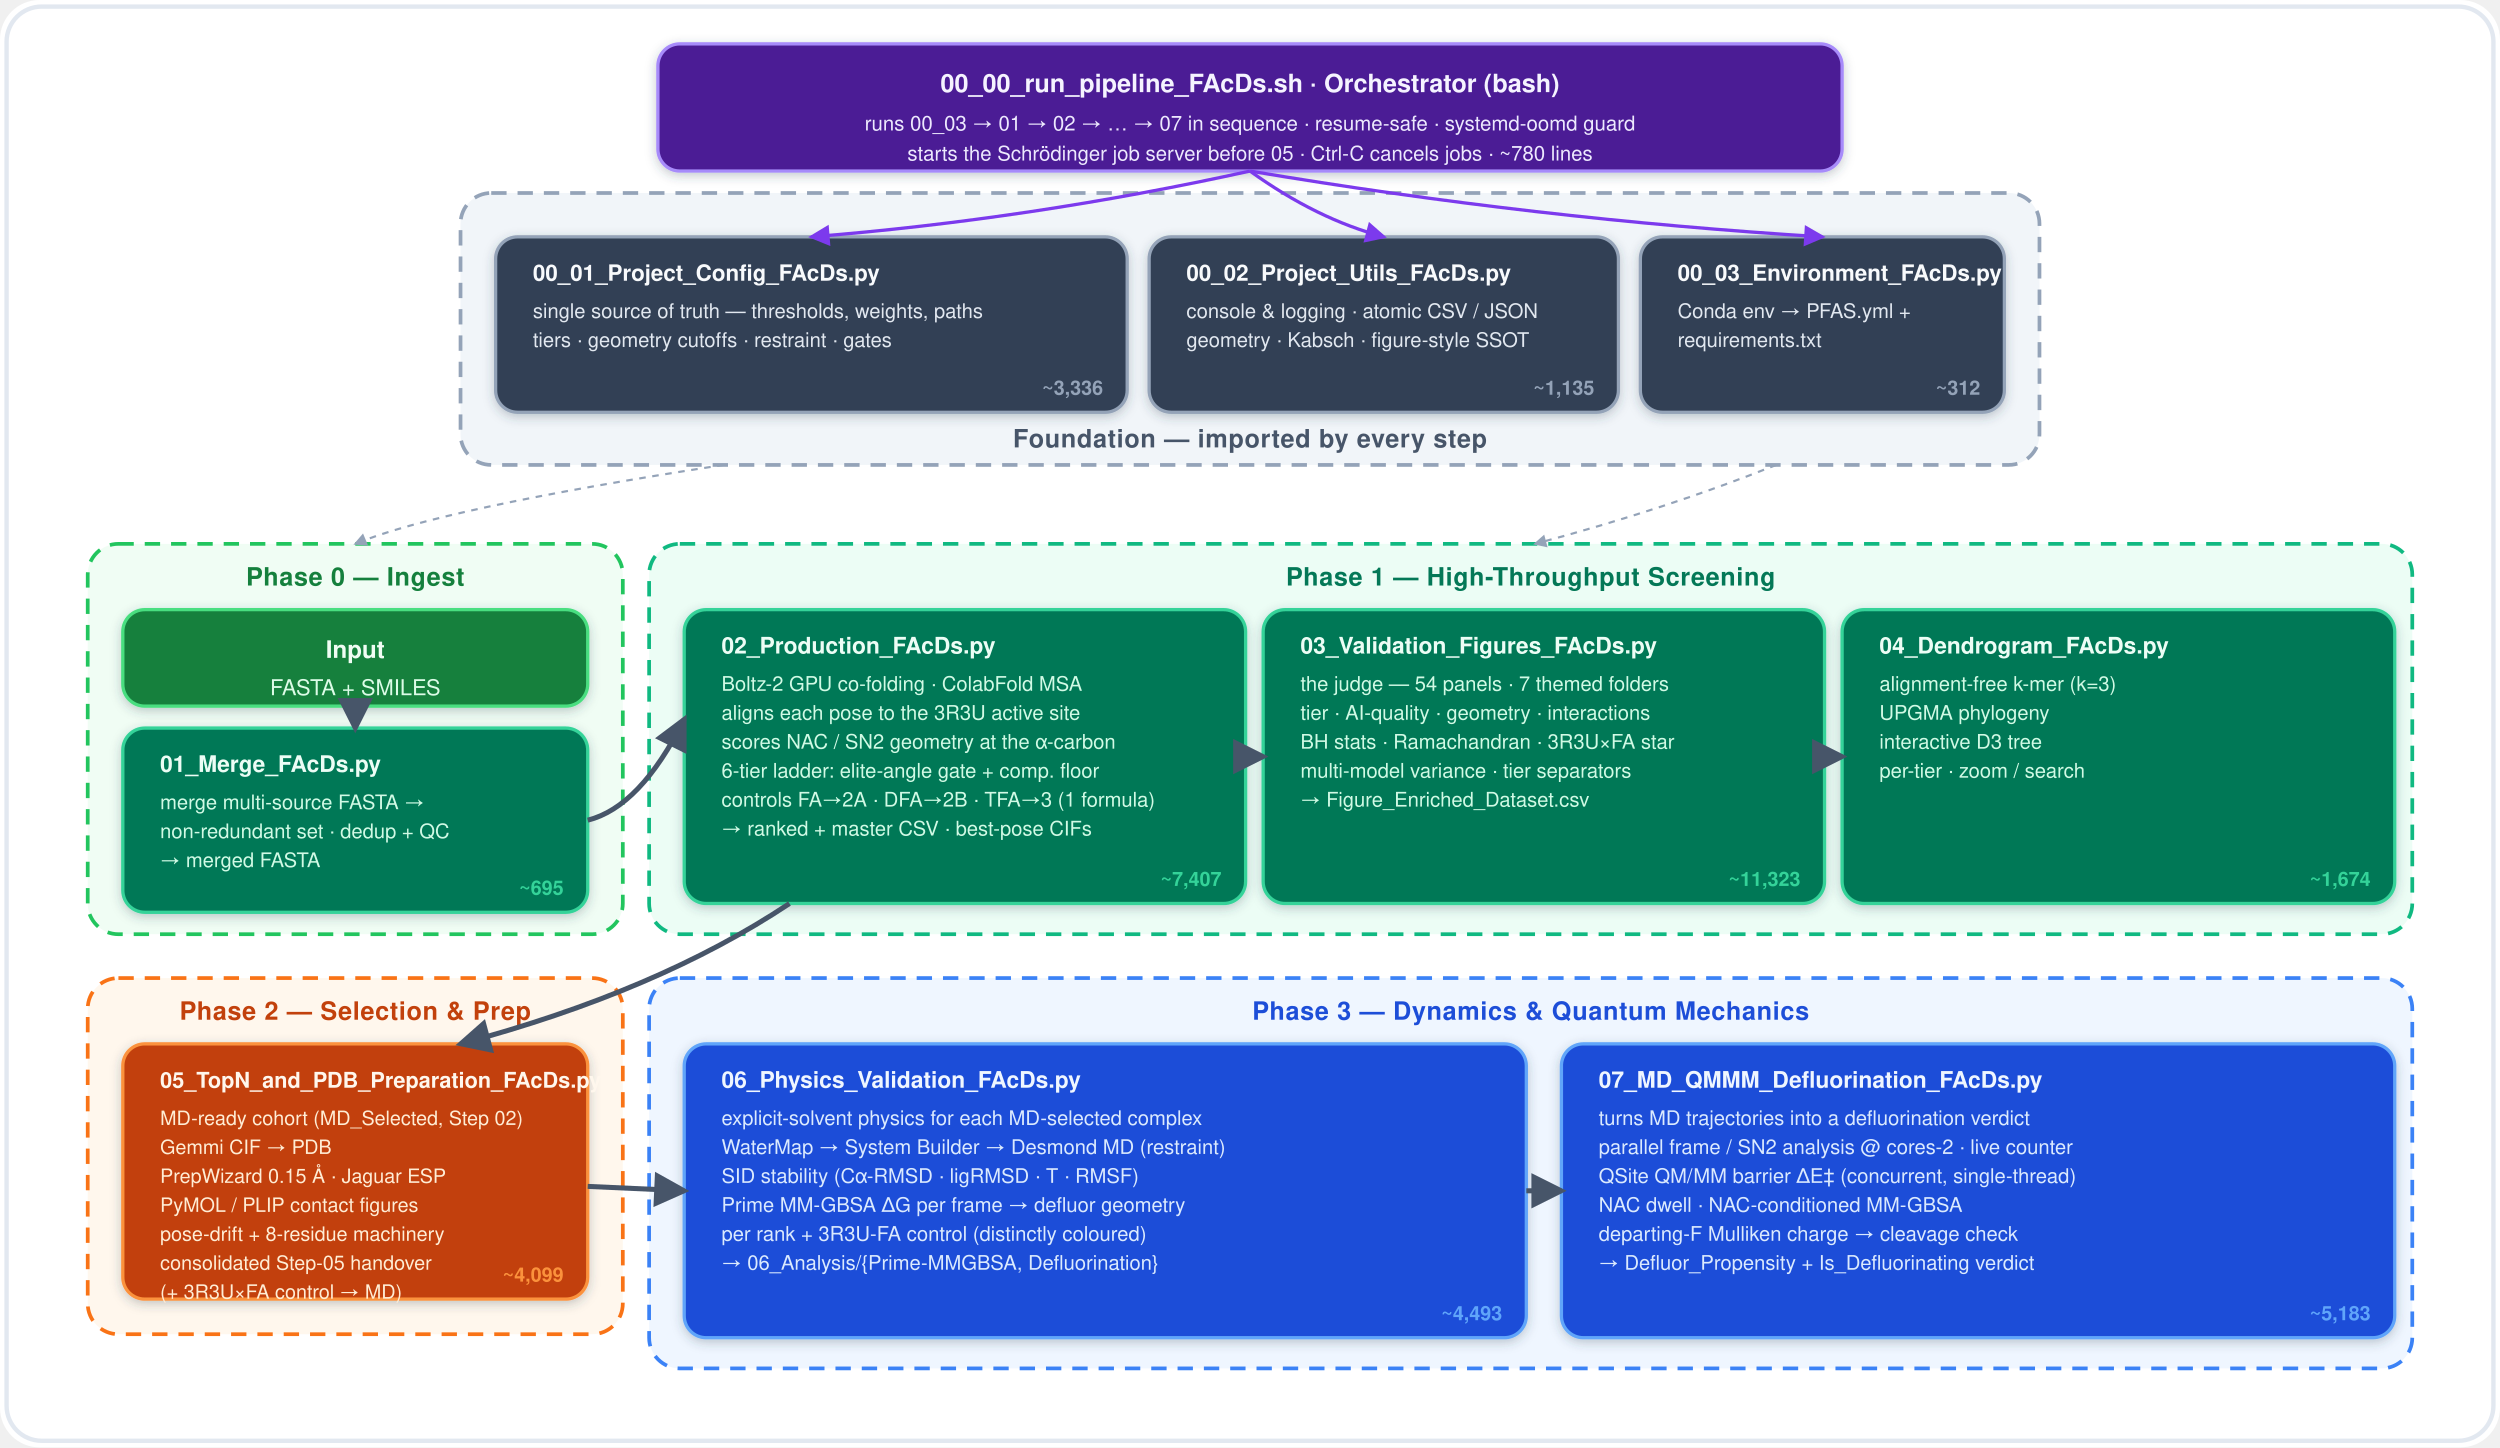
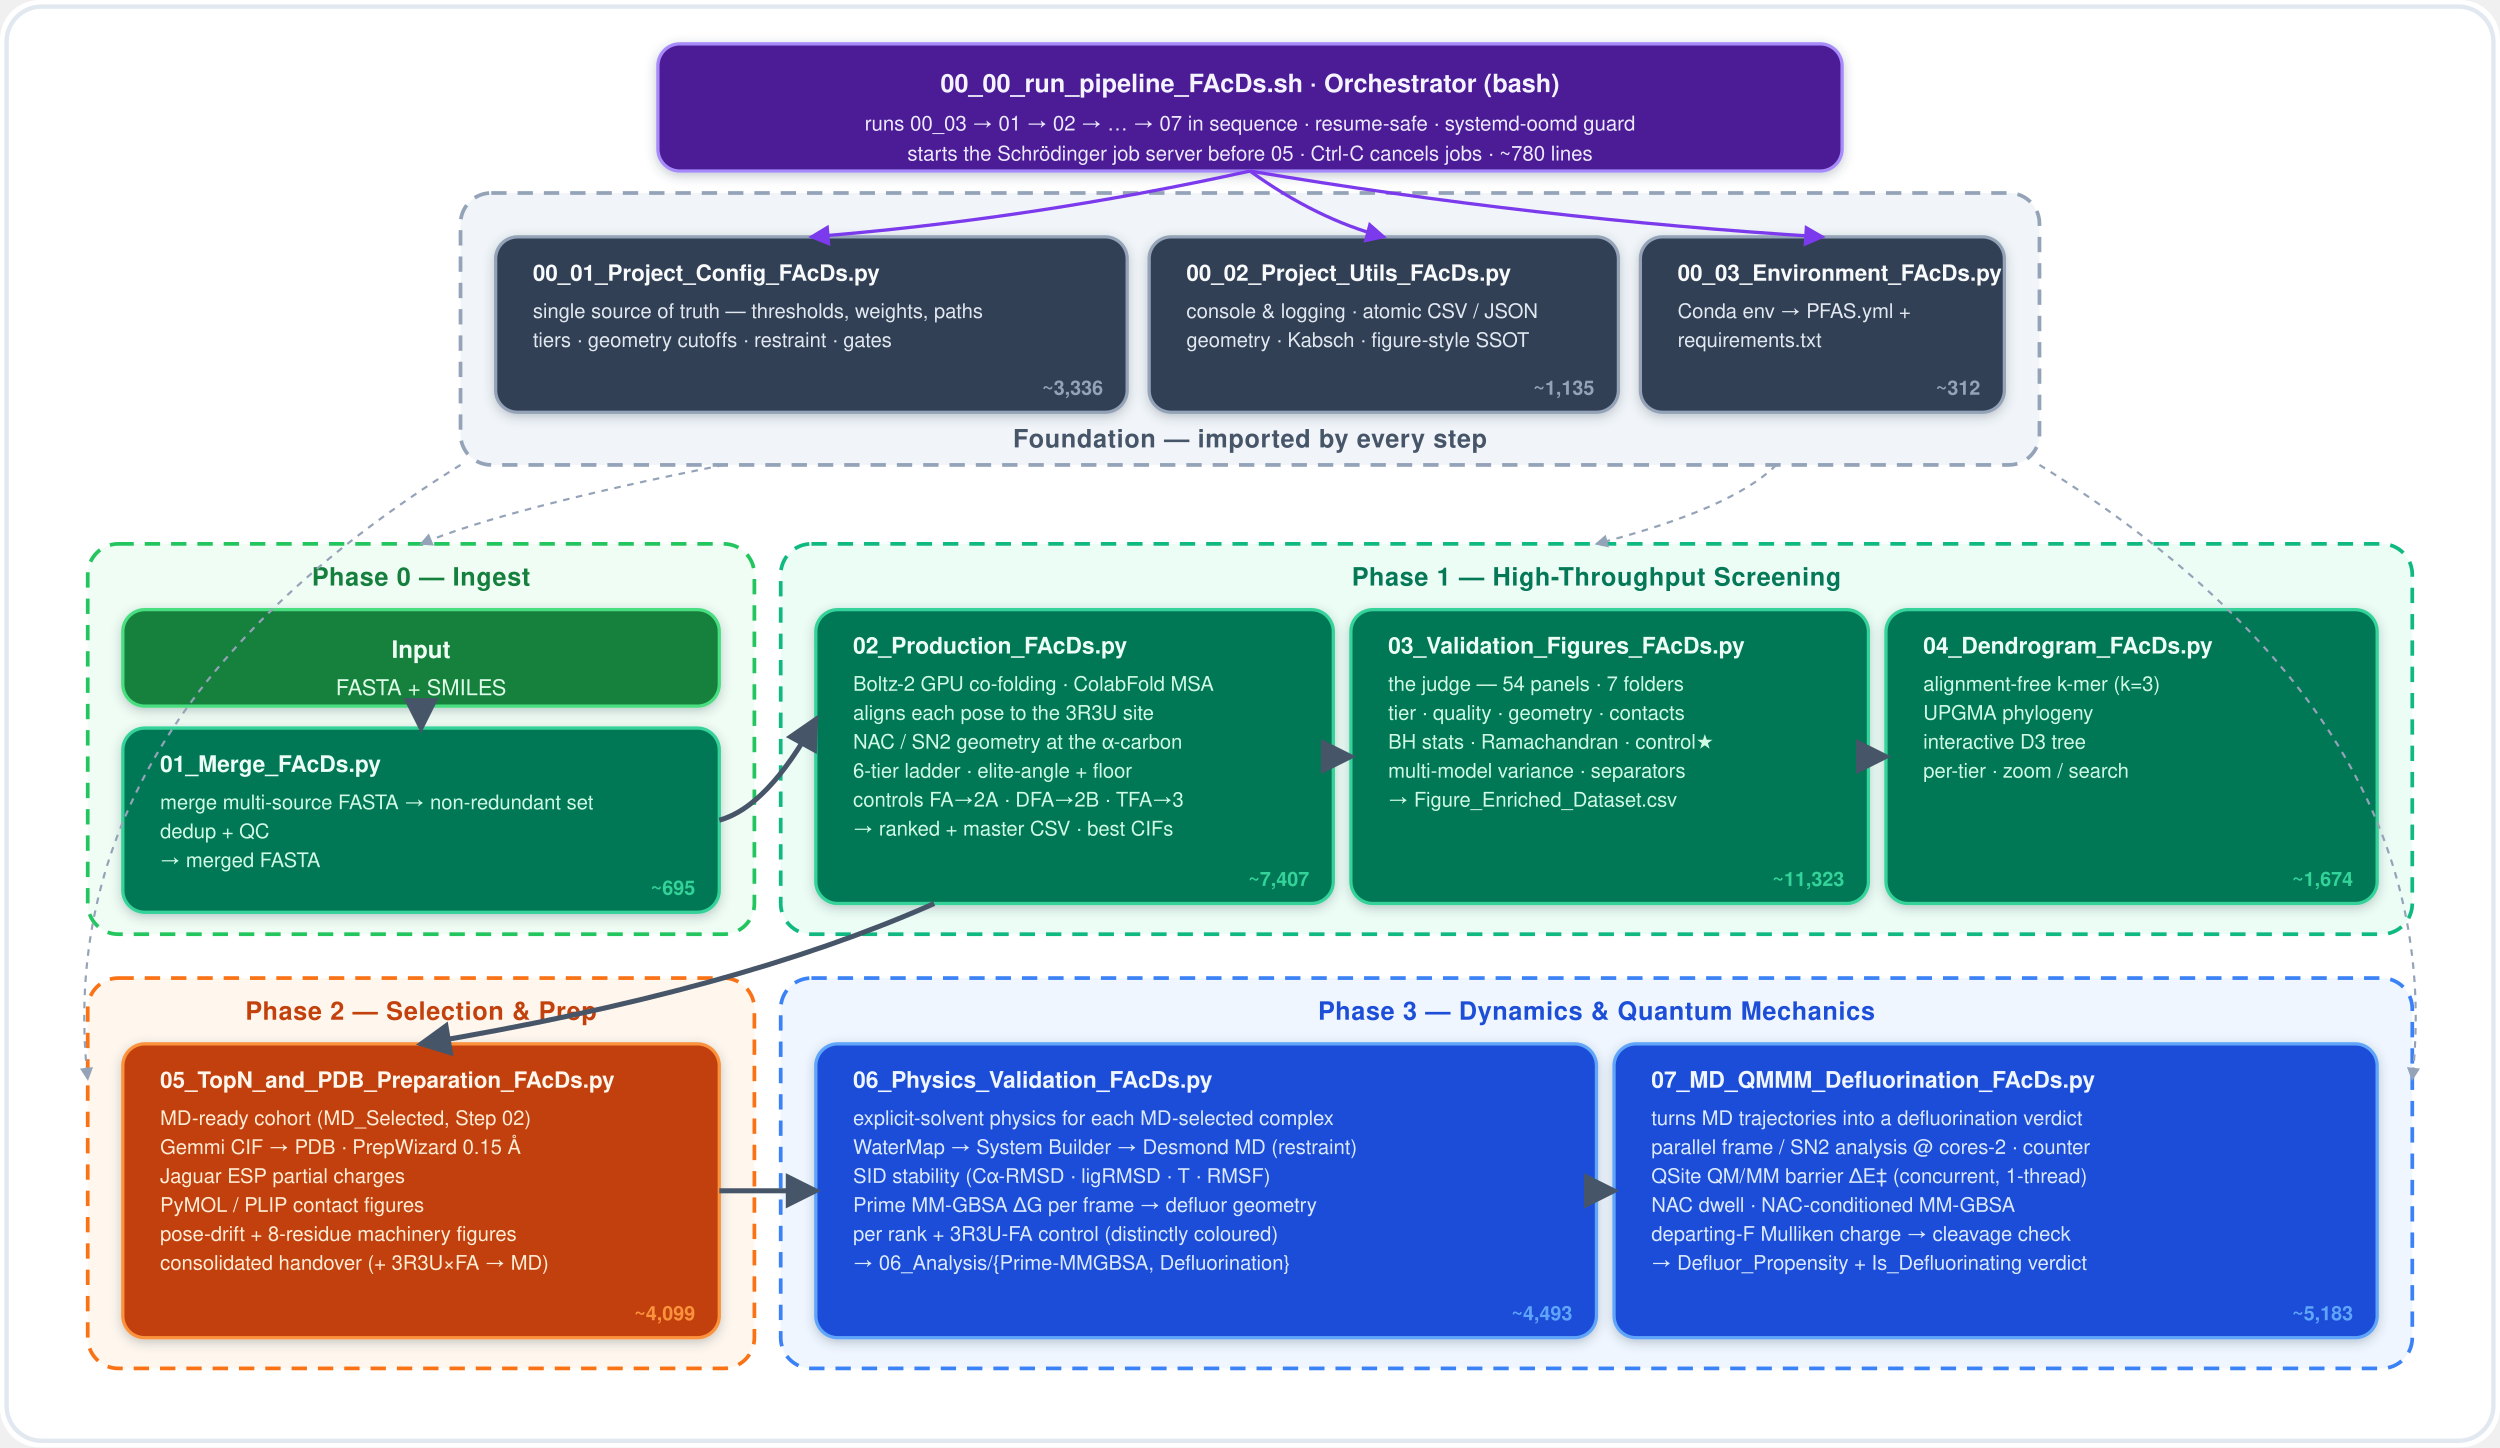
<svg xmlns="http://www.w3.org/2000/svg" viewBox="0 0 1140 660" width="1140" height="660" font-family="Montserrat, 'Segoe UI', Helvetica, Arial, sans-serif">
  <defs>
    <marker id="arrow" viewBox="0 0 10 10" refX="8.5" refY="5" markerWidth="7" markerHeight="7" orient="auto-start-reverse">
      <path d="M0 0 L10 5 L0 10 z" fill="#475569" />
    </marker>
    <marker id="vio" viewBox="0 0 10 10" refX="8.5" refY="5" markerWidth="6.5" markerHeight="6.5" orient="auto-start-reverse">
      <path d="M0 0 L10 5 L0 10 z" fill="#7c3aed" />
    </marker>
    <marker id="gry" viewBox="0 0 10 10" refX="8.5" refY="5" markerWidth="6" markerHeight="6" orient="auto-start-reverse">
      <path d="M0 0 L10 5 L0 10 z" fill="#94a3b8" />
    </marker>
    <filter id="ds" x="-15%" y="-15%" width="130%" height="130%">
      <feDropShadow dx="0" dy="1.5" stdDeviation="2.4" flood-color="#334155" flood-opacity="0.28" />
    </filter>
  </defs>
  <rect x="0" y="0" width="1140" height="660" rx="18" fill="#ffffff" />
  <rect x="3" y="3" width="1134" height="654" rx="16" fill="none" stroke="#e2e8f0" stroke-width="2" />
  <g filter="url(#ds)">
    <rect x="300.0" y="20" width="540" height="58" rx="10" fill="#4c1d95" stroke="#a78bfa" stroke-width="1.5" />
  </g>
  <text x="570.0" y="42" font-size="11.5" font-weight="800" fill="#f5f3ff" text-anchor="middle">00_00_run_pipeline_FAcDs.sh   ·   Orchestrator (bash)</text>
  <text x="570.0" y="59.5" font-size="9.3" fill="#ede9fe" text-anchor="middle">runs 00_03 → 01 → 02 → … → 07 in sequence · resume-safe · systemd-oomd guard</text>
  <text x="570.0" y="73.2" font-size="9.3" fill="#ede9fe" text-anchor="middle">starts the Schrödinger job server before 05 · Ctrl-C cancels jobs · ~780 lines</text>
  <rect x="210" y="88" width="720" height="124" rx="14" fill="#f1f5f9" stroke="#94a3b8" stroke-width="1.7" stroke-dasharray="7 5" />
  <text x="570.0" y="204" font-size="11.5" font-weight="800" fill="#475569" text-anchor="middle" letter-spacing="0.3">Foundation — imported by every step</text>
  <g filter="url(#ds)">
    <rect x="226" y="108" width="288" height="80" rx="10" fill="#334155" stroke="#94a3b8" stroke-width="1.5" />
  </g>
  <text x="243" y="128" font-size="10.2" font-weight="800" fill="#f8fafc">00_01_Project_Config_FAcDs.py</text>
  <text x="243" y="145" font-size="9.2" fill="#e2e8f0">single source of truth — thresholds, weights, paths</text>
  <text x="243" y="158.2" font-size="9.2" fill="#e2e8f0">tiers · geometry cutoffs · restraint · gates</text>
  <text x="503" y="180" font-size="9" font-weight="700" fill="#94a3b8" text-anchor="end">~3,336</text>
  <g filter="url(#ds)">
    <rect x="524" y="108" width="214" height="80" rx="10" fill="#334155" stroke="#94a3b8" stroke-width="1.5" />
  </g>
  <text x="541" y="128" font-size="10.2" font-weight="800" fill="#f8fafc">00_02_Project_Utils_FAcDs.py</text>
  <text x="541" y="145" font-size="9.2" fill="#e2e8f0">console &amp; logging · atomic CSV / JSON</text>
  <text x="541" y="158.2" font-size="9.2" fill="#e2e8f0">geometry · Kabsch · figure-style SSOT</text>
  <text x="727" y="180" font-size="9" font-weight="700" fill="#94a3b8" text-anchor="end">~1,135</text>
  <g filter="url(#ds)">
    <rect x="748" y="108" width="166" height="80" rx="10" fill="#334155" stroke="#94a3b8" stroke-width="1.5" />
  </g>
  <text x="765" y="128" font-size="10.2" font-weight="800" fill="#f8fafc">00_03_Environment_FAcDs.py</text>
  <text x="765" y="145" font-size="9.2" fill="#e2e8f0">Conda env → PFAS.yml +</text>
  <text x="765" y="158.2" font-size="9.2" fill="#e2e8f0">requirements.txt</text>
  <text x="903" y="180" font-size="9" font-weight="700" fill="#94a3b8" text-anchor="end">~312</text>
  <path d="M570 78 Q470.0 100 370 108" fill="none" stroke="#7c3aed" stroke-width="1.5" marker-end="url(#vio)" />
  <path d="M570 78 Q600.5 100 631 108" fill="none" stroke="#7c3aed" stroke-width="1.5" marker-end="url(#vio)" />
  <path d="M570 78 Q700.5 100 831 108" fill="none" stroke="#7c3aed" stroke-width="1.5" marker-end="url(#vio)" />
-   <rect x="40" y="248" width="244" height="178" rx="14" fill="#f0fdf4" stroke="#22c55e" stroke-width="1.7" stroke-dasharray="7 5" />
-   <text x="162.0" y="267" font-size="11.5" font-weight="800" fill="#15803d" text-anchor="middle" letter-spacing="0.3">Phase 0 — Ingest</text>
+   <rect x="40" y="248" width="304" height="178" rx="14" fill="#f0fdf4" stroke="#22c55e" stroke-width="1.7" stroke-dasharray="7 5" />
+   <text x="192.0" y="267" font-size="11.5" font-weight="800" fill="#15803d" text-anchor="middle" letter-spacing="0.3">Phase 0 — Ingest</text>
  <g filter="url(#ds)">
-     <rect x="56" y="278" width="212" height="44" rx="10" fill="#15803d" stroke="#4ade80" stroke-width="1.5" />
+     <rect x="56" y="278" width="272" height="44" rx="10" fill="#15803d" stroke="#4ade80" stroke-width="1.5" />
  </g>
-   <text x="162.0" y="300" font-size="11" font-weight="800" fill="#f0fdf4" text-anchor="middle">Input</text>
-   <text x="162.0" y="317" font-size="10" fill="#dcfce7" text-anchor="middle">FASTA + SMILES</text>
+   <text x="192.0" y="300" font-size="11" font-weight="800" fill="#f0fdf4" text-anchor="middle">Input</text>
+   <text x="192.0" y="317" font-size="10" fill="#dcfce7" text-anchor="middle">FASTA + SMILES</text>
  <g filter="url(#ds)">
-     <rect x="56" y="332" width="212" height="84" rx="10" fill="#047857" stroke="#34d399" stroke-width="1.5" />
+     <rect x="56" y="332" width="272" height="84" rx="10" fill="#047857" stroke="#34d399" stroke-width="1.5" />
  </g>
  <text x="73" y="352" font-size="10.4" font-weight="800" fill="#ecfdf5">01_Merge_FAcDs.py</text>
-   <text x="73" y="369" font-size="9.2" fill="#d1fae5">merge multi-source FASTA →</text>
-   <text x="73" y="382.2" font-size="9.2" fill="#d1fae5">non-redundant set · dedup + QC</text>
+   <text x="73" y="369" font-size="9.2" fill="#d1fae5">merge multi-source FASTA → non-redundant set</text>
+   <text x="73" y="382.2" font-size="9.2" fill="#d1fae5">dedup + QC</text>
  <text x="73" y="395.4" font-size="9.2" fill="#d1fae5">→ merged FASTA</text>
-   <text x="257" y="408" font-size="9" font-weight="700" fill="#34d399" text-anchor="end">~695</text>
-   <rect x="296" y="248" width="804" height="178" rx="14" fill="#ecfdf5" stroke="#10b981" stroke-width="1.7" stroke-dasharray="7 5" />
-   <text x="698.0" y="267" font-size="11.5" font-weight="800" fill="#047857" text-anchor="middle" letter-spacing="0.3">Phase 1 — High-Throughput Screening</text>
+   <text x="317" y="408" font-size="9" font-weight="700" fill="#34d399" text-anchor="end">~695</text>
+   <rect x="356" y="248" width="744" height="178" rx="14" fill="#ecfdf5" stroke="#10b981" stroke-width="1.7" stroke-dasharray="7 5" />
+   <text x="728.0" y="267" font-size="11.5" font-weight="800" fill="#047857" text-anchor="middle" letter-spacing="0.3">Phase 1 — High-Throughput Screening</text>
  <g filter="url(#ds)">
-     <rect x="312" y="278" width="256" height="134" rx="10" fill="#047857" stroke="#34d399" stroke-width="1.5" />
+     <rect x="372" y="278" width="236" height="134" rx="10" fill="#047857" stroke="#34d399" stroke-width="1.5" />
  </g>
-   <text x="329" y="298" font-size="10.4" font-weight="800" fill="#ecfdf5">02_Production_FAcDs.py</text>
-   <text x="329" y="315" font-size="9.2" fill="#d1fae5">Boltz-2 GPU co-folding · ColabFold MSA</text>
-   <text x="329" y="328.2" font-size="9.2" fill="#d1fae5">aligns each pose to the 3R3U active site</text>
-   <text x="329" y="341.4" font-size="9.2" fill="#d1fae5">scores NAC / SN2 geometry at the α-carbon</text>
-   <text x="329" y="354.6" font-size="9.2" fill="#d1fae5">6-tier ladder: elite-angle gate + comp. floor</text>
-   <text x="329" y="367.8" font-size="9.2" fill="#d1fae5">controls FA→2A · DFA→2B · TFA→3 (1 formula)</text>
-   <text x="329" y="381" font-size="9.2" fill="#d1fae5">→ ranked + master CSV · best-pose CIFs</text>
-   <text x="557" y="404" font-size="9" font-weight="700" fill="#34d399" text-anchor="end">~7,407</text>
+   <text x="389" y="298" font-size="10.4" font-weight="800" fill="#ecfdf5">02_Production_FAcDs.py</text>
+   <text x="389" y="315" font-size="9.2" fill="#d1fae5">Boltz-2 GPU co-folding · ColabFold MSA</text>
+   <text x="389" y="328.2" font-size="9.2" fill="#d1fae5">aligns each pose to the 3R3U site</text>
+   <text x="389" y="341.4" font-size="9.2" fill="#d1fae5">NAC / SN2 geometry at the α-carbon</text>
+   <text x="389" y="354.6" font-size="9.2" fill="#d1fae5">6-tier ladder · elite-angle + floor</text>
+   <text x="389" y="367.8" font-size="9.2" fill="#d1fae5">controls FA→2A · DFA→2B · TFA→3</text>
+   <text x="389" y="381" font-size="9.2" fill="#d1fae5">→ ranked + master CSV · best CIFs</text>
+   <text x="597" y="404" font-size="9" font-weight="700" fill="#34d399" text-anchor="end">~7,407</text>
  <g filter="url(#ds)">
-     <rect x="576" y="278" width="256" height="134" rx="10" fill="#047857" stroke="#34d399" stroke-width="1.5" />
+     <rect x="616" y="278" width="236" height="134" rx="10" fill="#047857" stroke="#34d399" stroke-width="1.5" />
  </g>
-   <text x="593" y="298" font-size="10.4" font-weight="800" fill="#ecfdf5">03_Validation_Figures_FAcDs.py</text>
-   <text x="593" y="315" font-size="9.2" fill="#d1fae5">the judge — 54 panels · 7 themed folders</text>
-   <text x="593" y="328.2" font-size="9.2" fill="#d1fae5">tier · AI-quality · geometry · interactions</text>
-   <text x="593" y="341.4" font-size="9.2" fill="#d1fae5">BH stats · Ramachandran · 3R3U×FA star</text>
-   <text x="593" y="354.6" font-size="9.2" fill="#d1fae5">multi-model variance · tier separators</text>
-   <text x="593" y="367.8" font-size="9.2" fill="#d1fae5">→ Figure_Enriched_Dataset.csv</text>
-   <text x="821" y="404" font-size="9" font-weight="700" fill="#34d399" text-anchor="end">~11,323</text>
+   <text x="633" y="298" font-size="10.4" font-weight="800" fill="#ecfdf5">03_Validation_Figures_FAcDs.py</text>
+   <text x="633" y="315" font-size="9.2" fill="#d1fae5">the judge — 54 panels · 7 folders</text>
+   <text x="633" y="328.2" font-size="9.2" fill="#d1fae5">tier · quality · geometry · contacts</text>
+   <text x="633" y="341.4" font-size="9.2" fill="#d1fae5">BH stats · Ramachandran · control★</text>
+   <text x="633" y="354.6" font-size="9.2" fill="#d1fae5">multi-model variance · separators</text>
+   <text x="633" y="367.8" font-size="9.2" fill="#d1fae5">→ Figure_Enriched_Dataset.csv</text>
+   <text x="841" y="404" font-size="9" font-weight="700" fill="#34d399" text-anchor="end">~11,323</text>
  <g filter="url(#ds)">
-     <rect x="840" y="278" width="252" height="134" rx="10" fill="#047857" stroke="#34d399" stroke-width="1.5" />
+     <rect x="860" y="278" width="224" height="134" rx="10" fill="#047857" stroke="#34d399" stroke-width="1.5" />
  </g>
-   <text x="857" y="298" font-size="10.4" font-weight="800" fill="#ecfdf5">04_Dendrogram_FAcDs.py</text>
-   <text x="857" y="315" font-size="9.2" fill="#d1fae5">alignment-free k-mer (k=3)</text>
-   <text x="857" y="328.2" font-size="9.2" fill="#d1fae5">UPGMA phylogeny</text>
-   <text x="857" y="341.4" font-size="9.2" fill="#d1fae5">interactive D3 tree</text>
-   <text x="857" y="354.6" font-size="9.2" fill="#d1fae5">per-tier · zoom / search</text>
-   <text x="1081" y="404" font-size="9" font-weight="700" fill="#34d399" text-anchor="end">~1,674</text>
-   <rect x="40" y="446" width="244" height="162.4" rx="14" fill="#fff7ed" stroke="#f97316" stroke-width="1.7" stroke-dasharray="7 5" />
-   <text x="162.0" y="465" font-size="11.5" font-weight="800" fill="#c2410c" text-anchor="middle" letter-spacing="0.3">Phase 2 — Selection &amp; Prep</text>
+   <text x="877" y="298" font-size="10.4" font-weight="800" fill="#ecfdf5">04_Dendrogram_FAcDs.py</text>
+   <text x="877" y="315" font-size="9.2" fill="#d1fae5">alignment-free k-mer (k=3)</text>
+   <text x="877" y="328.2" font-size="9.2" fill="#d1fae5">UPGMA phylogeny</text>
+   <text x="877" y="341.4" font-size="9.2" fill="#d1fae5">interactive D3 tree</text>
+   <text x="877" y="354.6" font-size="9.2" fill="#d1fae5">per-tier · zoom / search</text>
+   <text x="1073" y="404" font-size="9" font-weight="700" fill="#34d399" text-anchor="end">~1,674</text>
+   <rect x="40" y="446" width="304" height="178" rx="14" fill="#fff7ed" stroke="#f97316" stroke-width="1.7" stroke-dasharray="7 5" />
+   <text x="192.0" y="465" font-size="11.5" font-weight="800" fill="#c2410c" text-anchor="middle" letter-spacing="0.3">Phase 2 — Selection &amp; Prep</text>
  <g filter="url(#ds)">
-     <rect x="56" y="476" width="212" height="116.4" rx="10" fill="#c2410c" stroke="#fb923c" stroke-width="1.5" />
+     <rect x="56" y="476" width="272" height="134" rx="10" fill="#c2410c" stroke="#fb923c" stroke-width="1.5" />
  </g>
-   <text x="73" y="496" font-size="9.9" font-weight="800" fill="#fff7ed">05_TopN_and_PDB_Preparation_FAcDs.py</text>
-   <text x="73" y="513" font-size="9.0" fill="#ffedd5">MD-ready cohort (MD_Selected, Step 02)</text>
-   <text x="73" y="526.2" font-size="9.0" fill="#ffedd5">Gemmi CIF → PDB</text>
-   <text x="73" y="539.4" font-size="9.0" fill="#ffedd5">PrepWizard 0.15 Å · Jaguar ESP</text>
-   <text x="73" y="552.6" font-size="9.0" fill="#ffedd5">PyMOL / PLIP contact figures</text>
-   <text x="73" y="565.8" font-size="9.0" fill="#ffedd5">pose-drift + 8-residue machinery</text>
-   <text x="73" y="579" font-size="9.0" fill="#ffedd5">consolidated Step-05 handover</text>
-   <text x="73" y="592.2" font-size="9.0" fill="#ffedd5">(+ 3R3U×FA control → MD)</text>
-   <text x="257" y="584.4" font-size="9" font-weight="700" fill="#fb923c" text-anchor="end">~4,099</text>
-   <rect x="296" y="446" width="804" height="178" rx="14" fill="#eff6ff" stroke="#3b82f6" stroke-width="1.7" stroke-dasharray="7 5" />
-   <text x="698.0" y="465" font-size="11.5" font-weight="800" fill="#1d4ed8" text-anchor="middle" letter-spacing="0.3">Phase 3 — Dynamics &amp; Quantum Mechanics</text>
+   <text x="73" y="496" font-size="10.2" font-weight="800" fill="#fff7ed">05_TopN_and_PDB_Preparation_FAcDs.py</text>
+   <text x="73" y="513" font-size="9.2" fill="#ffedd5">MD-ready cohort (MD_Selected, Step 02)</text>
+   <text x="73" y="526.2" font-size="9.2" fill="#ffedd5">Gemmi CIF → PDB · PrepWizard 0.15 Å</text>
+   <text x="73" y="539.4" font-size="9.2" fill="#ffedd5">Jaguar ESP partial charges</text>
+   <text x="73" y="552.6" font-size="9.2" fill="#ffedd5">PyMOL / PLIP contact figures</text>
+   <text x="73" y="565.8" font-size="9.2" fill="#ffedd5">pose-drift + 8-residue machinery figures</text>
+   <text x="73" y="579" font-size="9.2" fill="#ffedd5">consolidated handover (+ 3R3U×FA → MD)</text>
+   <text x="317" y="602" font-size="9" font-weight="700" fill="#fb923c" text-anchor="end">~4,099</text>
+   <rect x="356" y="446" width="744" height="178" rx="14" fill="#eff6ff" stroke="#3b82f6" stroke-width="1.7" stroke-dasharray="7 5" />
+   <text x="728.0" y="465" font-size="11.5" font-weight="800" fill="#1d4ed8" text-anchor="middle" letter-spacing="0.3">Phase 3 — Dynamics &amp; Quantum Mechanics</text>
  <g filter="url(#ds)">
-     <rect x="312" y="476" width="384" height="134" rx="10" fill="#1d4ed8" stroke="#60a5fa" stroke-width="1.5" />
+     <rect x="372" y="476" width="356" height="134" rx="10" fill="#1d4ed8" stroke="#60a5fa" stroke-width="1.5" />
  </g>
-   <text x="329" y="496" font-size="10.4" font-weight="800" fill="#eff6ff">06_Physics_Validation_FAcDs.py</text>
-   <text x="329" y="513" font-size="9.2" fill="#dbeafe">explicit-solvent physics for each MD-selected complex</text>
-   <text x="329" y="526.2" font-size="9.2" fill="#dbeafe">WaterMap → System Builder → Desmond MD (restraint)</text>
-   <text x="329" y="539.4" font-size="9.2" fill="#dbeafe">SID stability (Cα-RMSD · ligRMSD · T · RMSF)</text>
-   <text x="329" y="552.6" font-size="9.2" fill="#dbeafe">Prime MM-GBSA ΔG per frame → defluor geometry</text>
-   <text x="329" y="565.8" font-size="9.2" fill="#dbeafe">per rank + 3R3U-FA control (distinctly coloured)</text>
-   <text x="329" y="579" font-size="9.2" fill="#dbeafe">→ 06_Analysis/{Prime-MMGBSA, Defluorination}</text>
-   <text x="685" y="602" font-size="9" font-weight="700" fill="#60a5fa" text-anchor="end">~4,493</text>
+   <text x="389" y="496" font-size="10.4" font-weight="800" fill="#eff6ff">06_Physics_Validation_FAcDs.py</text>
+   <text x="389" y="513" font-size="9.2" fill="#dbeafe">explicit-solvent physics for each MD-selected complex</text>
+   <text x="389" y="526.2" font-size="9.2" fill="#dbeafe">WaterMap → System Builder → Desmond MD (restraint)</text>
+   <text x="389" y="539.4" font-size="9.2" fill="#dbeafe">SID stability (Cα-RMSD · ligRMSD · T · RMSF)</text>
+   <text x="389" y="552.6" font-size="9.2" fill="#dbeafe">Prime MM-GBSA ΔG per frame → defluor geometry</text>
+   <text x="389" y="565.8" font-size="9.2" fill="#dbeafe">per rank + 3R3U-FA control (distinctly coloured)</text>
+   <text x="389" y="579" font-size="9.2" fill="#dbeafe">→ 06_Analysis/{Prime-MMGBSA, Defluorination}</text>
+   <text x="717" y="602" font-size="9" font-weight="700" fill="#60a5fa" text-anchor="end">~4,493</text>
  <g filter="url(#ds)">
-     <rect x="712" y="476" width="380" height="134" rx="10" fill="#1d4ed8" stroke="#60a5fa" stroke-width="1.5" />
+     <rect x="736" y="476" width="348" height="134" rx="10" fill="#1d4ed8" stroke="#60a5fa" stroke-width="1.5" />
  </g>
-   <text x="729" y="496" font-size="10.4" font-weight="800" fill="#eff6ff">07_MD_QMMM_Defluorination_FAcDs.py</text>
-   <text x="729" y="513" font-size="9.2" fill="#dbeafe">turns MD trajectories into a defluorination verdict</text>
-   <text x="729" y="526.2" font-size="9.2" fill="#dbeafe">parallel frame / SN2 analysis @ cores-2 · live counter</text>
-   <text x="729" y="539.4" font-size="9.2" fill="#dbeafe">QSite QM/MM barrier ΔE‡ (concurrent, single-thread)</text>
-   <text x="729" y="552.6" font-size="9.2" fill="#dbeafe">NAC dwell · NAC-conditioned MM-GBSA</text>
-   <text x="729" y="565.8" font-size="9.2" fill="#dbeafe">departing-F Mulliken charge → cleavage check</text>
-   <text x="729" y="579" font-size="9.2" fill="#dbeafe">→ Defluor_Propensity + Is_Defluorinating verdict</text>
-   <text x="1081" y="602" font-size="9" font-weight="700" fill="#60a5fa" text-anchor="end">~5,183</text>
-   <path d="M330 212 Q200 232 162 248" fill="none" stroke="#94a3b8" stroke-width="1.0" stroke-dasharray="3 3" marker-end="url(#gry)" />
-   <path d="M810 212 Q760 232 700 248" fill="none" stroke="#94a3b8" stroke-width="1.0" stroke-dasharray="3 3" marker-end="url(#gry)" />
-   <line x1="162" y1="322" x2="162" y2="332" stroke="#475569" stroke-width="2.3" marker-end="url(#arrow)" />
-   <path d="M268 374 Q292 368 312 328" fill="none" stroke="#475569" stroke-width="2.3" marker-end="url(#arrow)" />
-   <line x1="568" y1="345" x2="576" y2="345" stroke="#475569" stroke-width="2.3" marker-end="url(#arrow)" />
-   <line x1="832" y1="345" x2="840" y2="345" stroke="#475569" stroke-width="2.3" marker-end="url(#arrow)" />
-   <path d="M360 412 Q300 452 210 476" fill="none" stroke="#475569" stroke-width="2.3" marker-end="url(#arrow)" />
-   <line x1="268" y1="541" x2="312" y2="543" stroke="#475569" stroke-width="2.3" marker-end="url(#arrow)" />
-   <line x1="696" y1="543" x2="712" y2="543" stroke="#475569" stroke-width="2.3" marker-end="url(#arrow)" />
+   <text x="753" y="496" font-size="10.4" font-weight="800" fill="#eff6ff">07_MD_QMMM_Defluorination_FAcDs.py</text>
+   <text x="753" y="513" font-size="9.2" fill="#dbeafe">turns MD trajectories into a defluorination verdict</text>
+   <text x="753" y="526.2" font-size="9.2" fill="#dbeafe">parallel frame / SN2 analysis @ cores-2 · counter</text>
+   <text x="753" y="539.4" font-size="9.2" fill="#dbeafe">QSite QM/MM barrier ΔE‡ (concurrent, 1-thread)</text>
+   <text x="753" y="552.6" font-size="9.2" fill="#dbeafe">NAC dwell · NAC-conditioned MM-GBSA</text>
+   <text x="753" y="565.8" font-size="9.2" fill="#dbeafe">departing-F Mulliken charge → cleavage check</text>
+   <text x="753" y="579" font-size="9.2" fill="#dbeafe">→ Defluor_Propensity + Is_Defluorinating verdict</text>
+   <text x="1073" y="602" font-size="9" font-weight="700" fill="#60a5fa" text-anchor="end">~5,183</text>
+   <path d="M330 212 Q230 232 192 248" fill="none" stroke="#94a3b8" stroke-width="1.0" stroke-dasharray="3 3" marker-end="url(#gry)" />
+   <path d="M810 212 Q790 232 728 248" fill="none" stroke="#94a3b8" stroke-width="1.0" stroke-dasharray="3 3" marker-end="url(#gry)" />
+   <path d="M210 212 Q22 329.0 40 492" fill="none" stroke="#94a3b8" stroke-width="1.0" stroke-dasharray="3 3" marker-end="url(#gry)" />
+   <path d="M930 212 Q1118 329.0 1100 492" fill="none" stroke="#94a3b8" stroke-width="1.0" stroke-dasharray="3 3" marker-end="url(#gry)" />
+   <line x1="192.0" y1="322" x2="192.0" y2="332" stroke="#475569" stroke-width="2.3" marker-end="url(#arrow)" />
+   <path d="M328 374 Q350 368 372 328" fill="none" stroke="#475569" stroke-width="2.3" marker-end="url(#arrow)" />
+   <line x1="608" y1="345" x2="616" y2="345" stroke="#475569" stroke-width="2.3" marker-end="url(#arrow)" />
+   <line x1="852" y1="345" x2="860" y2="345" stroke="#475569" stroke-width="2.3" marker-end="url(#arrow)" />
+   <path d="M426 412 Q336 452 192.0 476" fill="none" stroke="#475569" stroke-width="2.3" marker-end="url(#arrow)" />
+   <line x1="328" y1="543" x2="372" y2="543" stroke="#475569" stroke-width="2.3" marker-end="url(#arrow)" />
+   <line x1="728" y1="543" x2="736" y2="543" stroke="#475569" stroke-width="2.3" marker-end="url(#arrow)" />
</svg>
